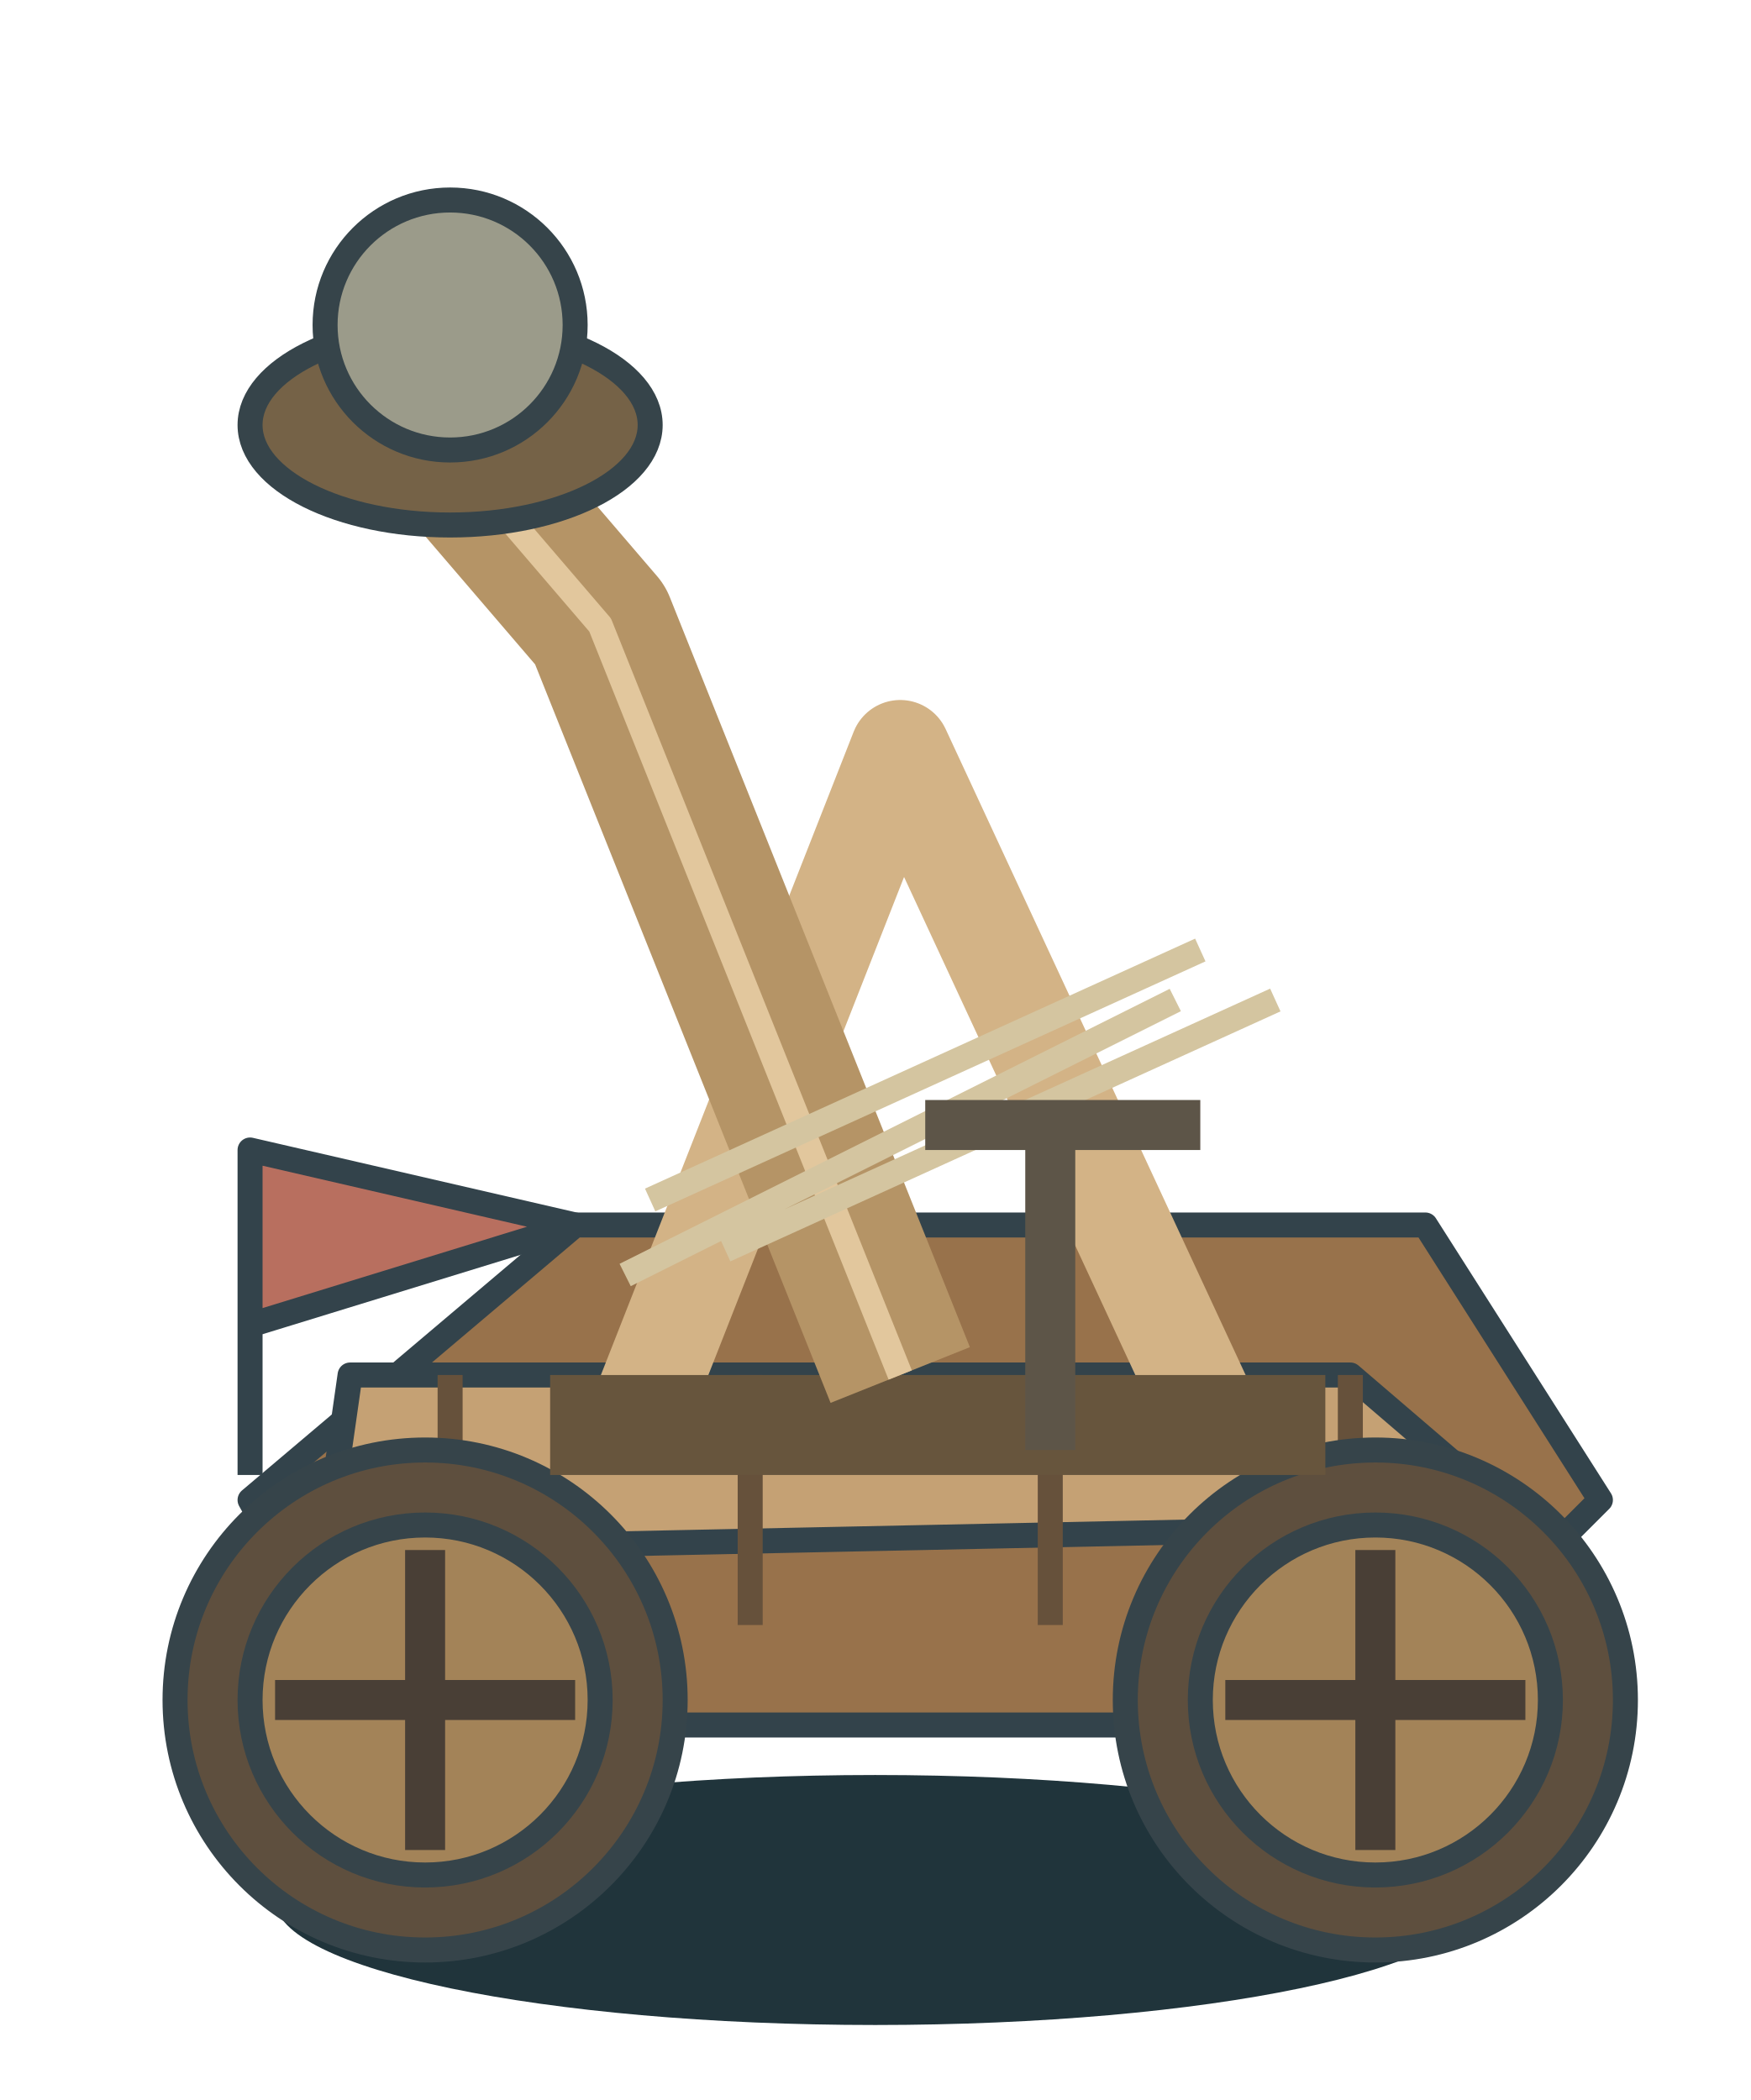
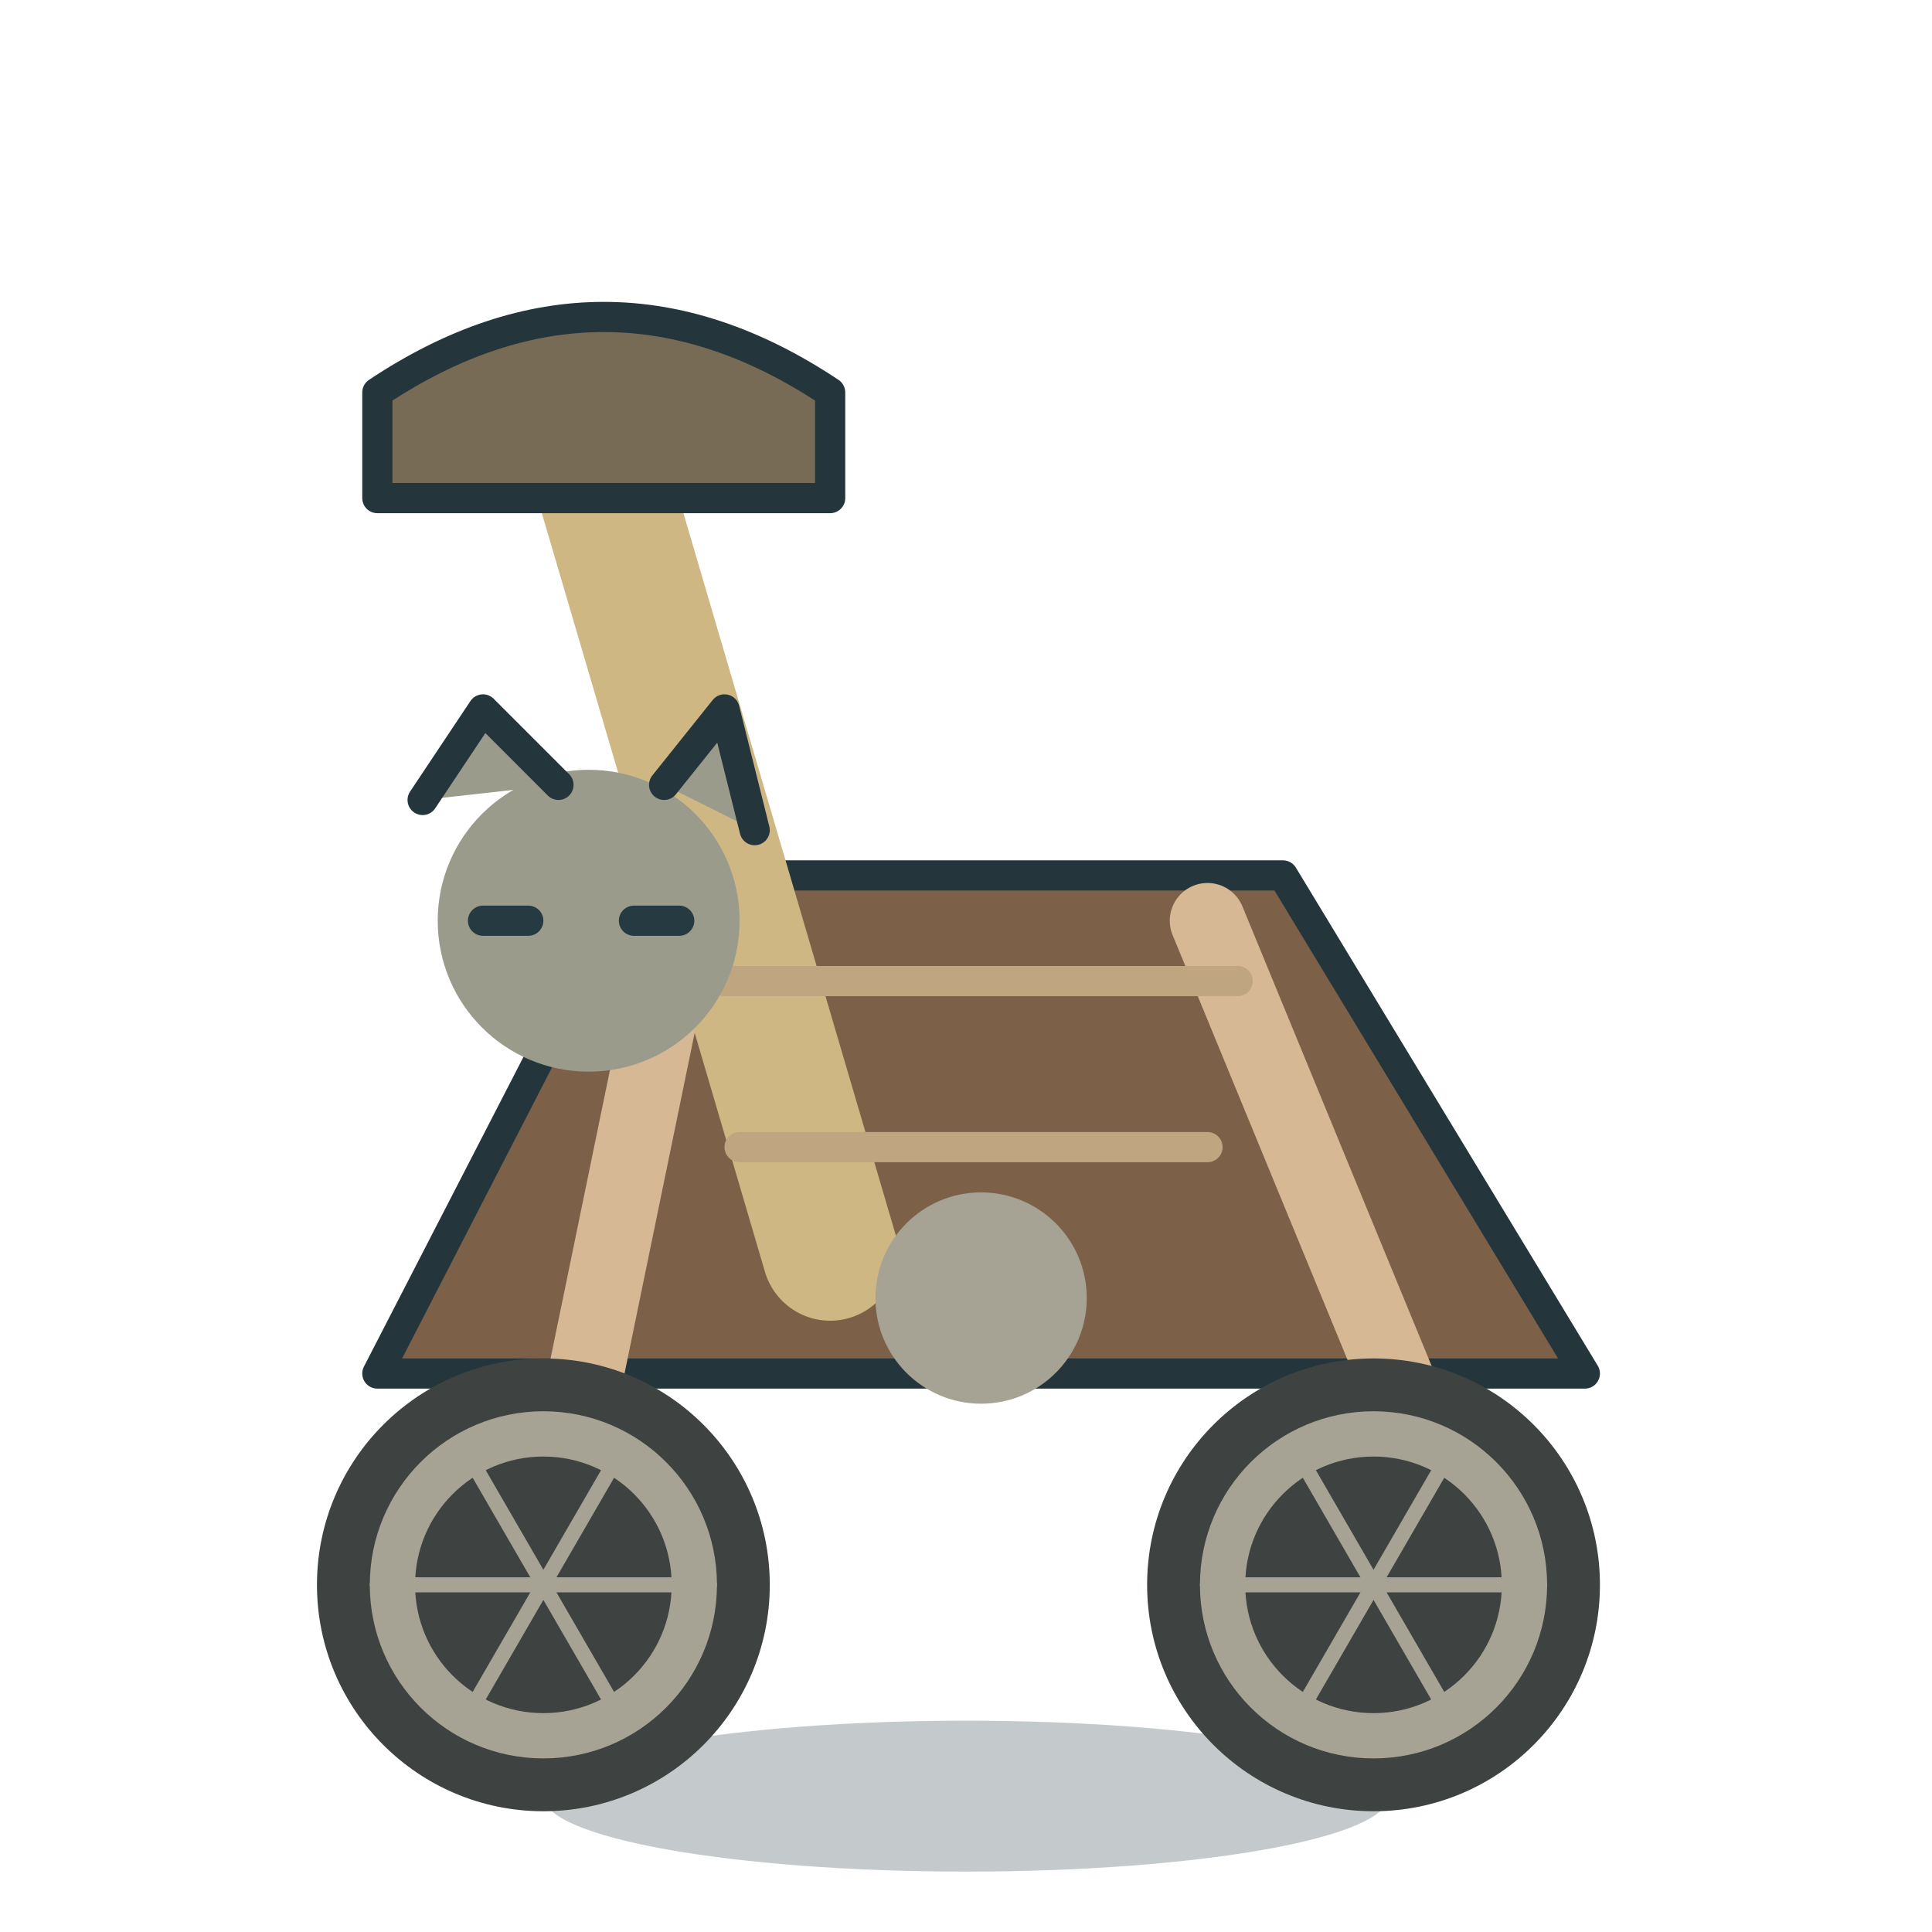
- <svg xmlns="http://www.w3.org/2000/svg" width="140" height="168" viewBox="0 0 70 84">
-   <ellipse cx="35" cy="76" rx="24" ry="5" fill="#20343b" stroke="none" />
-   <path d="M10 60L23 49H57L64 60L55 69H15Z" fill="#98724b" stroke="#33434b" stroke-width="1" stroke-linejoin="round" />
-   <path d="M14 55L54 55L61 61L13 62Z" fill="#c5a174" stroke="#33434b" stroke-width="1" stroke-linejoin="round" />
-   <path d="M18 55V65" fill="none" stroke="#66513b" stroke-width="1" stroke-linejoin="round" />
-   <path d="M30 55V65" fill="none" stroke="#66513b" stroke-width="1" stroke-linejoin="round" />
-   <path d="M42 55V65" fill="none" stroke="#66513b" stroke-width="1" stroke-linejoin="round" />
-   <path d="M54 55V65" fill="none" stroke="#66513b" stroke-width="1" stroke-linejoin="round" />
-   <ellipse cx="17" cy="68" rx="10" ry="10" fill="#5e4f3e" stroke="#36444a" />
-   <ellipse cx="17" cy="68" rx="7" ry="7" fill="#a38358" stroke="#36444a" />
-   <path d="M11 68H23M17 62V74" fill="none" stroke="#493f36" stroke-width="1.6" stroke-linejoin="round" />
-   <ellipse cx="55" cy="68" rx="10" ry="10" fill="#5e4f3e" stroke="#36444a" />
-   <ellipse cx="55" cy="68" rx="7" ry="7" fill="#a38358" stroke="#36444a" />
-   <path d="M49 68H61M55 62V74" fill="none" stroke="#493f36" stroke-width="1.6" stroke-linejoin="round" />
-   <path d="M25 58L36 30L49 58" fill="none" stroke="#d3b386" stroke-width="4" stroke-linejoin="round" />
-   <path d="M22 57H53" fill="none" stroke="#67553d" stroke-width="4" stroke-linejoin="round" />
-   <path d="M36 55L24 25L18 18" fill="none" stroke="#b59466" stroke-width="6" stroke-linejoin="round" />
-   <path d="M36 55L24 25L18 18" fill="none" stroke="#e2c79d" stroke-width="1" stroke-linejoin="round" />
-   <ellipse cx="18" cy="17" rx="8" ry="4" fill="#756247" stroke="#36444a" />
-   <ellipse cx="18" cy="13" rx="5" ry="5" fill="#9b9b8a" stroke="#36444a" />
-   <path d="M25 51L47 40M26 48L48 38M29 50L51 40" fill="none" stroke="#d4c5a0" stroke-width="1" stroke-linejoin="round" />
-   <path d="M42 58V45M37 45H48" fill="none" stroke="#5d5548" stroke-width="2" stroke-linejoin="round" />
-   <path d="M10 46V59M10 46L23 49L10 53Z" fill="#b86f5f" stroke="#33434b" stroke-width="1" stroke-linejoin="round" />
+ <svg xmlns="http://www.w3.org/2000/svg" width="128" height="128" viewBox="0 0 128 128">
+   <g transform="translate(0 0)">
+     <ellipse cx="64" cy="119" rx="28" ry="5" fill="#152b31" opacity=".25" />
+     <path d="M25 91L42 58H85L105 91Z" fill="#7c6148" stroke="#24363c" stroke-width="2" stroke-linejoin="round" stroke-linecap="round" />
+     <path d="M45 61L38 95M80 61L94 95" fill="none" stroke="#d6b894" stroke-width="5" stroke-linejoin="round" stroke-linecap="round" />
+     <circle cx="36" cy="105" r="15" fill="#3e4240" />
+     <circle cx="36" cy="105" r="10" fill="none" stroke="#a7a394" stroke-width="3" />
+     <path d="M36 105l11.0 0.0" fill="none" stroke="#a7a394" stroke-width="1" stroke-linejoin="round" stroke-linecap="round" />
+     <path d="M36 105l5.5 9.5" fill="none" stroke="#a7a394" stroke-width="1" stroke-linejoin="round" stroke-linecap="round" />
+     <path d="M36 105l-5.5 9.5" fill="none" stroke="#a7a394" stroke-width="1" stroke-linejoin="round" stroke-linecap="round" />
+     <path d="M36 105l-11.0 0.0" fill="none" stroke="#a7a394" stroke-width="1" stroke-linejoin="round" stroke-linecap="round" />
+     <path d="M36 105l-5.5 -9.5" fill="none" stroke="#a7a394" stroke-width="1" stroke-linejoin="round" stroke-linecap="round" />
+     <path d="M36 105l5.5 -9.5" fill="none" stroke="#a7a394" stroke-width="1" stroke-linejoin="round" stroke-linecap="round" />
+     <circle cx="91" cy="105" r="15" fill="#3e4240" />
+     <circle cx="91" cy="105" r="10" fill="none" stroke="#a7a394" stroke-width="3" />
+     <path d="M91 105l11.0 0.0" fill="none" stroke="#a7a394" stroke-width="1" stroke-linejoin="round" stroke-linecap="round" />
+     <path d="M91 105l5.5 9.5" fill="none" stroke="#a7a394" stroke-width="1" stroke-linejoin="round" stroke-linecap="round" />
+     <path d="M91 105l-5.5 9.5" fill="none" stroke="#a7a394" stroke-width="1" stroke-linejoin="round" stroke-linecap="round" />
+     <path d="M91 105l-11.0 0.0" fill="none" stroke="#a7a394" stroke-width="1" stroke-linejoin="round" stroke-linecap="round" />
+     <path d="M91 105l-5.5 -9.5" fill="none" stroke="#a7a394" stroke-width="1" stroke-linejoin="round" stroke-linecap="round" />
+     <path d="M91 105l5.5 -9.5" fill="none" stroke="#a7a394" stroke-width="1" stroke-linejoin="round" stroke-linecap="round" />
+     <path d="M55 83L40 32" fill="none" stroke="#cfb784" stroke-width="9" stroke-linejoin="round" stroke-linecap="round" />
+     <path d="M25 26q15 -10 30 0v7h-30Z" fill="#776b55" stroke="#24363c" stroke-width="2" stroke-linejoin="round" stroke-linecap="round" />
+     <circle cx="65" cy="86" r="7" fill="#a7a394" />
+     <path d="M48 65L82 65M49 76L80 76" fill="none" stroke="#c0a581" stroke-width="2" stroke-linejoin="round" stroke-linecap="round" />
+     <circle cx="39" cy="61" r="10" fill="#9b9b8c" />
+     <path d="M28 53L32 47L37 52M44 52L48 47L50 55" fill="#9b9b8c" stroke="#24363c" stroke-width="2" stroke-linejoin="round" stroke-linecap="round" />
+     <path d="M32 61h3m7 0h3" fill="none" stroke="#263a41" stroke-width="2" stroke-linejoin="round" stroke-linecap="round" />
+   </g>
</svg>
